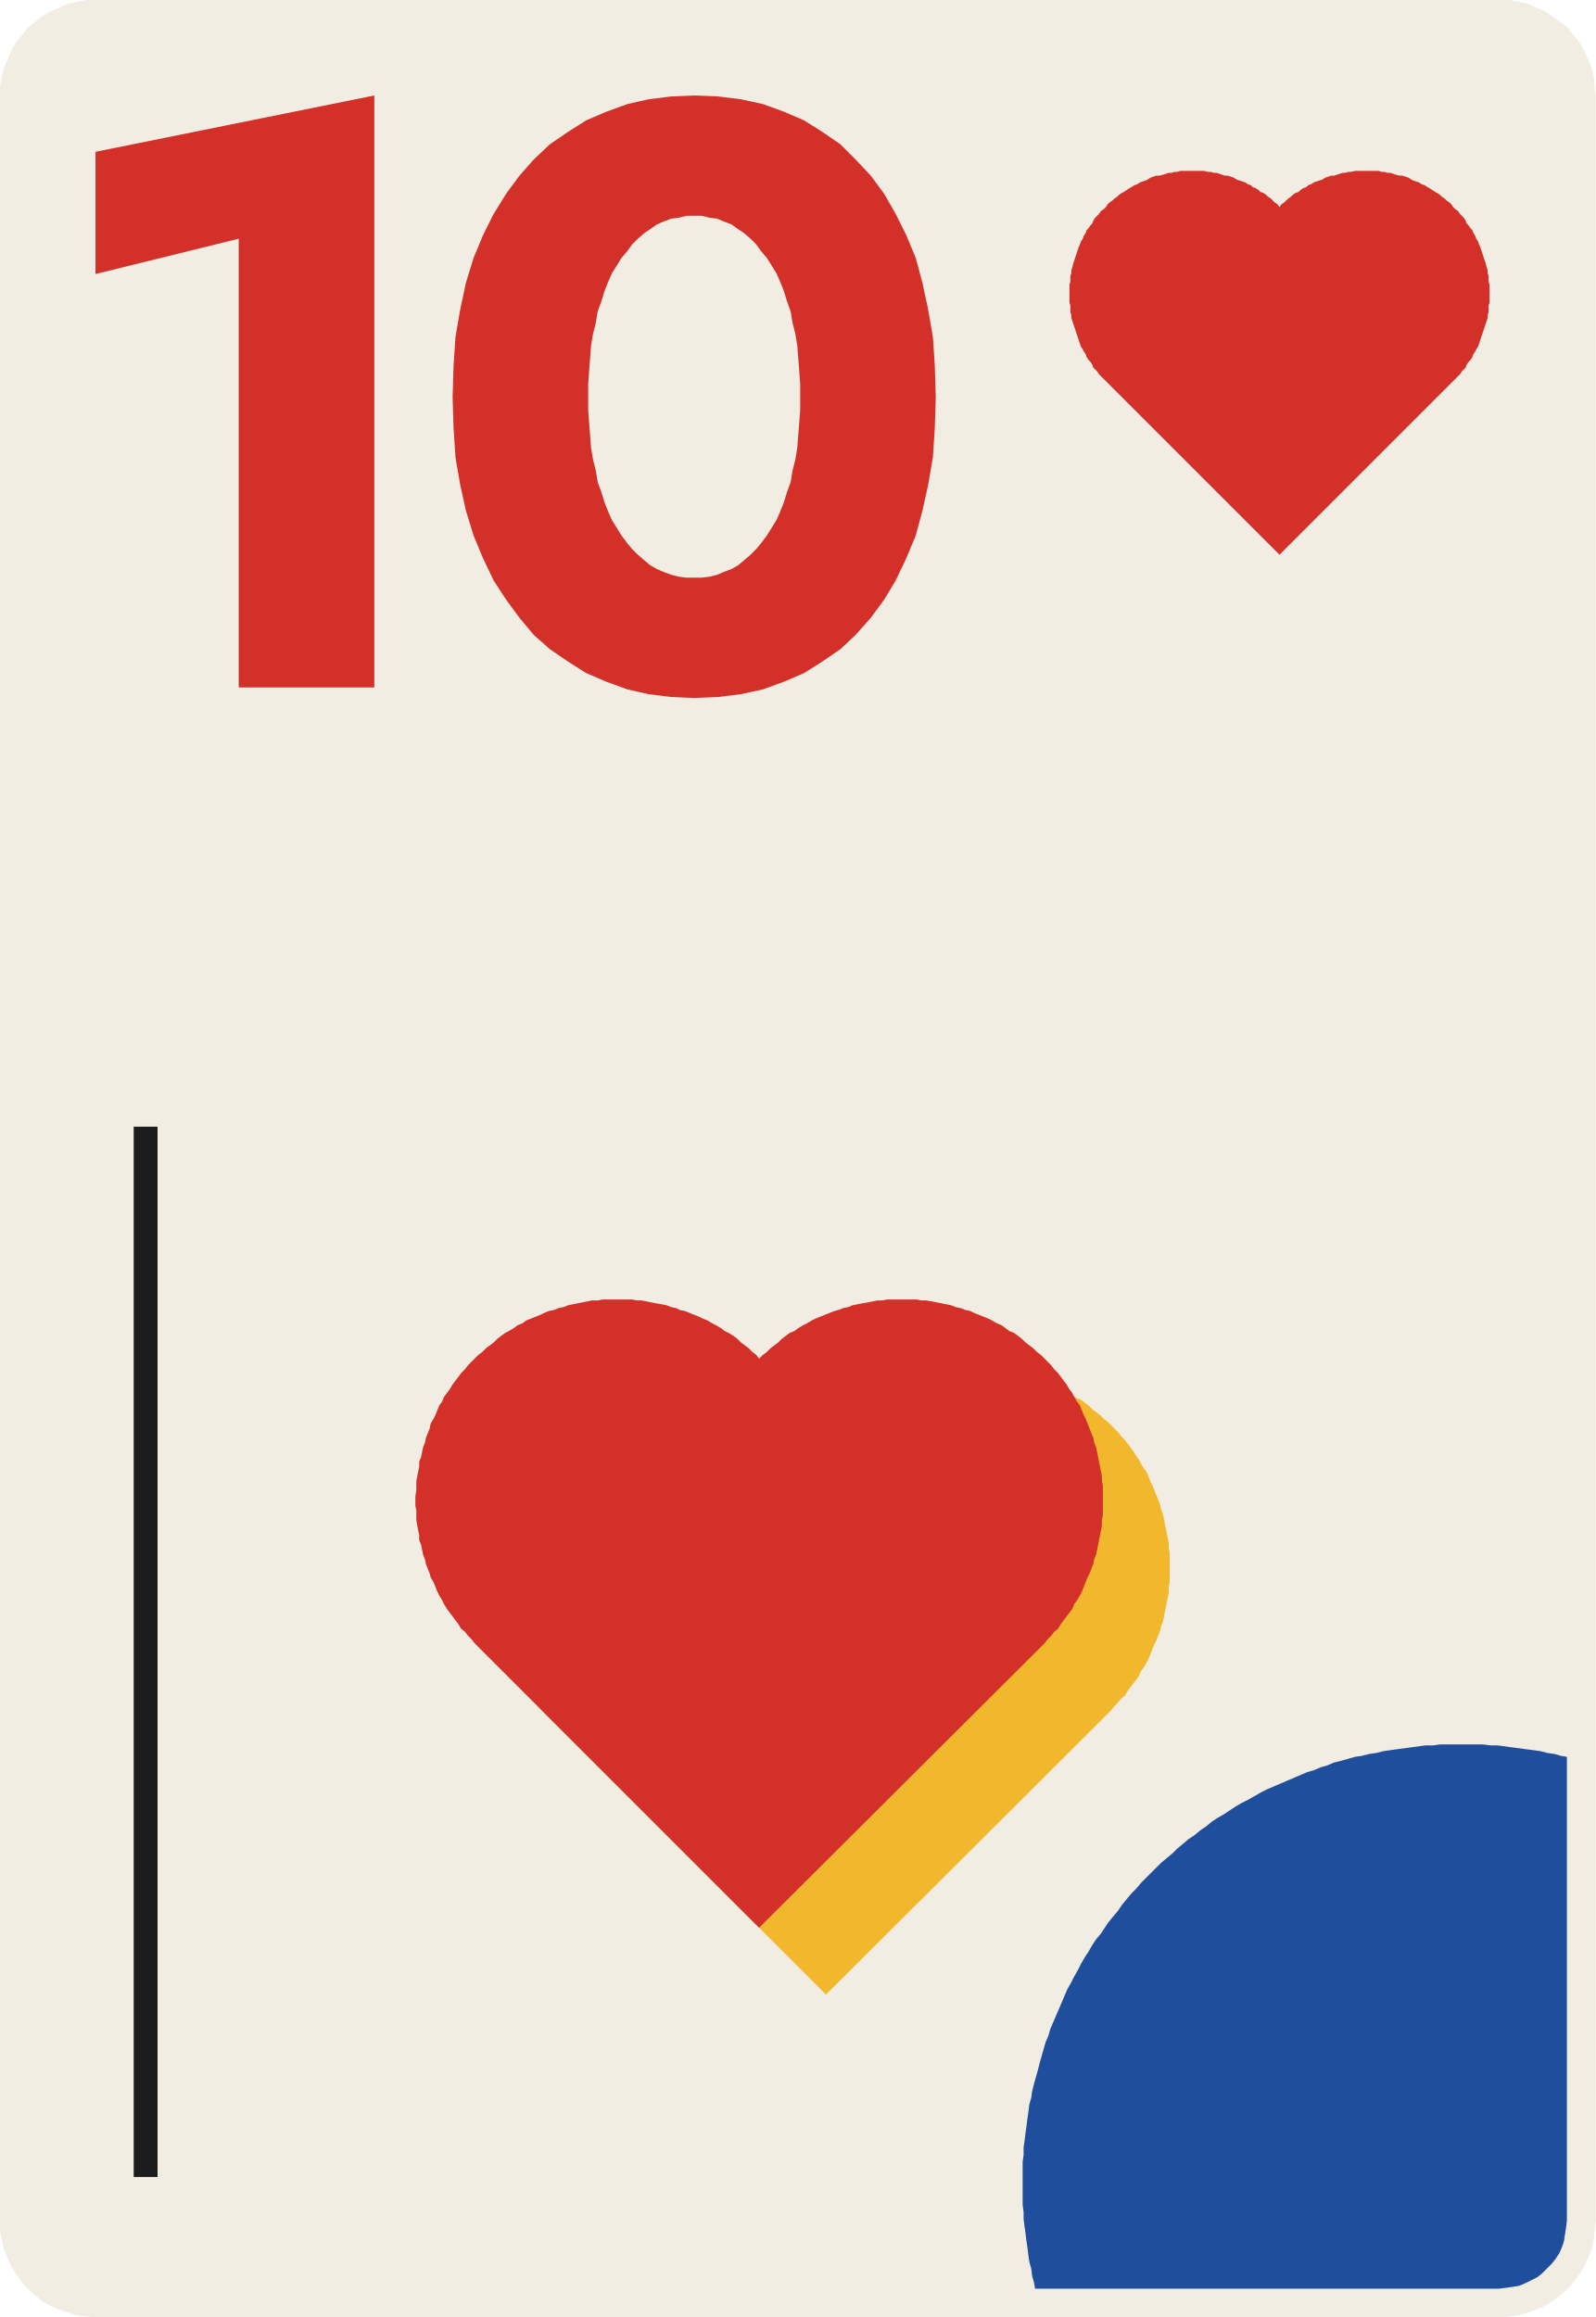
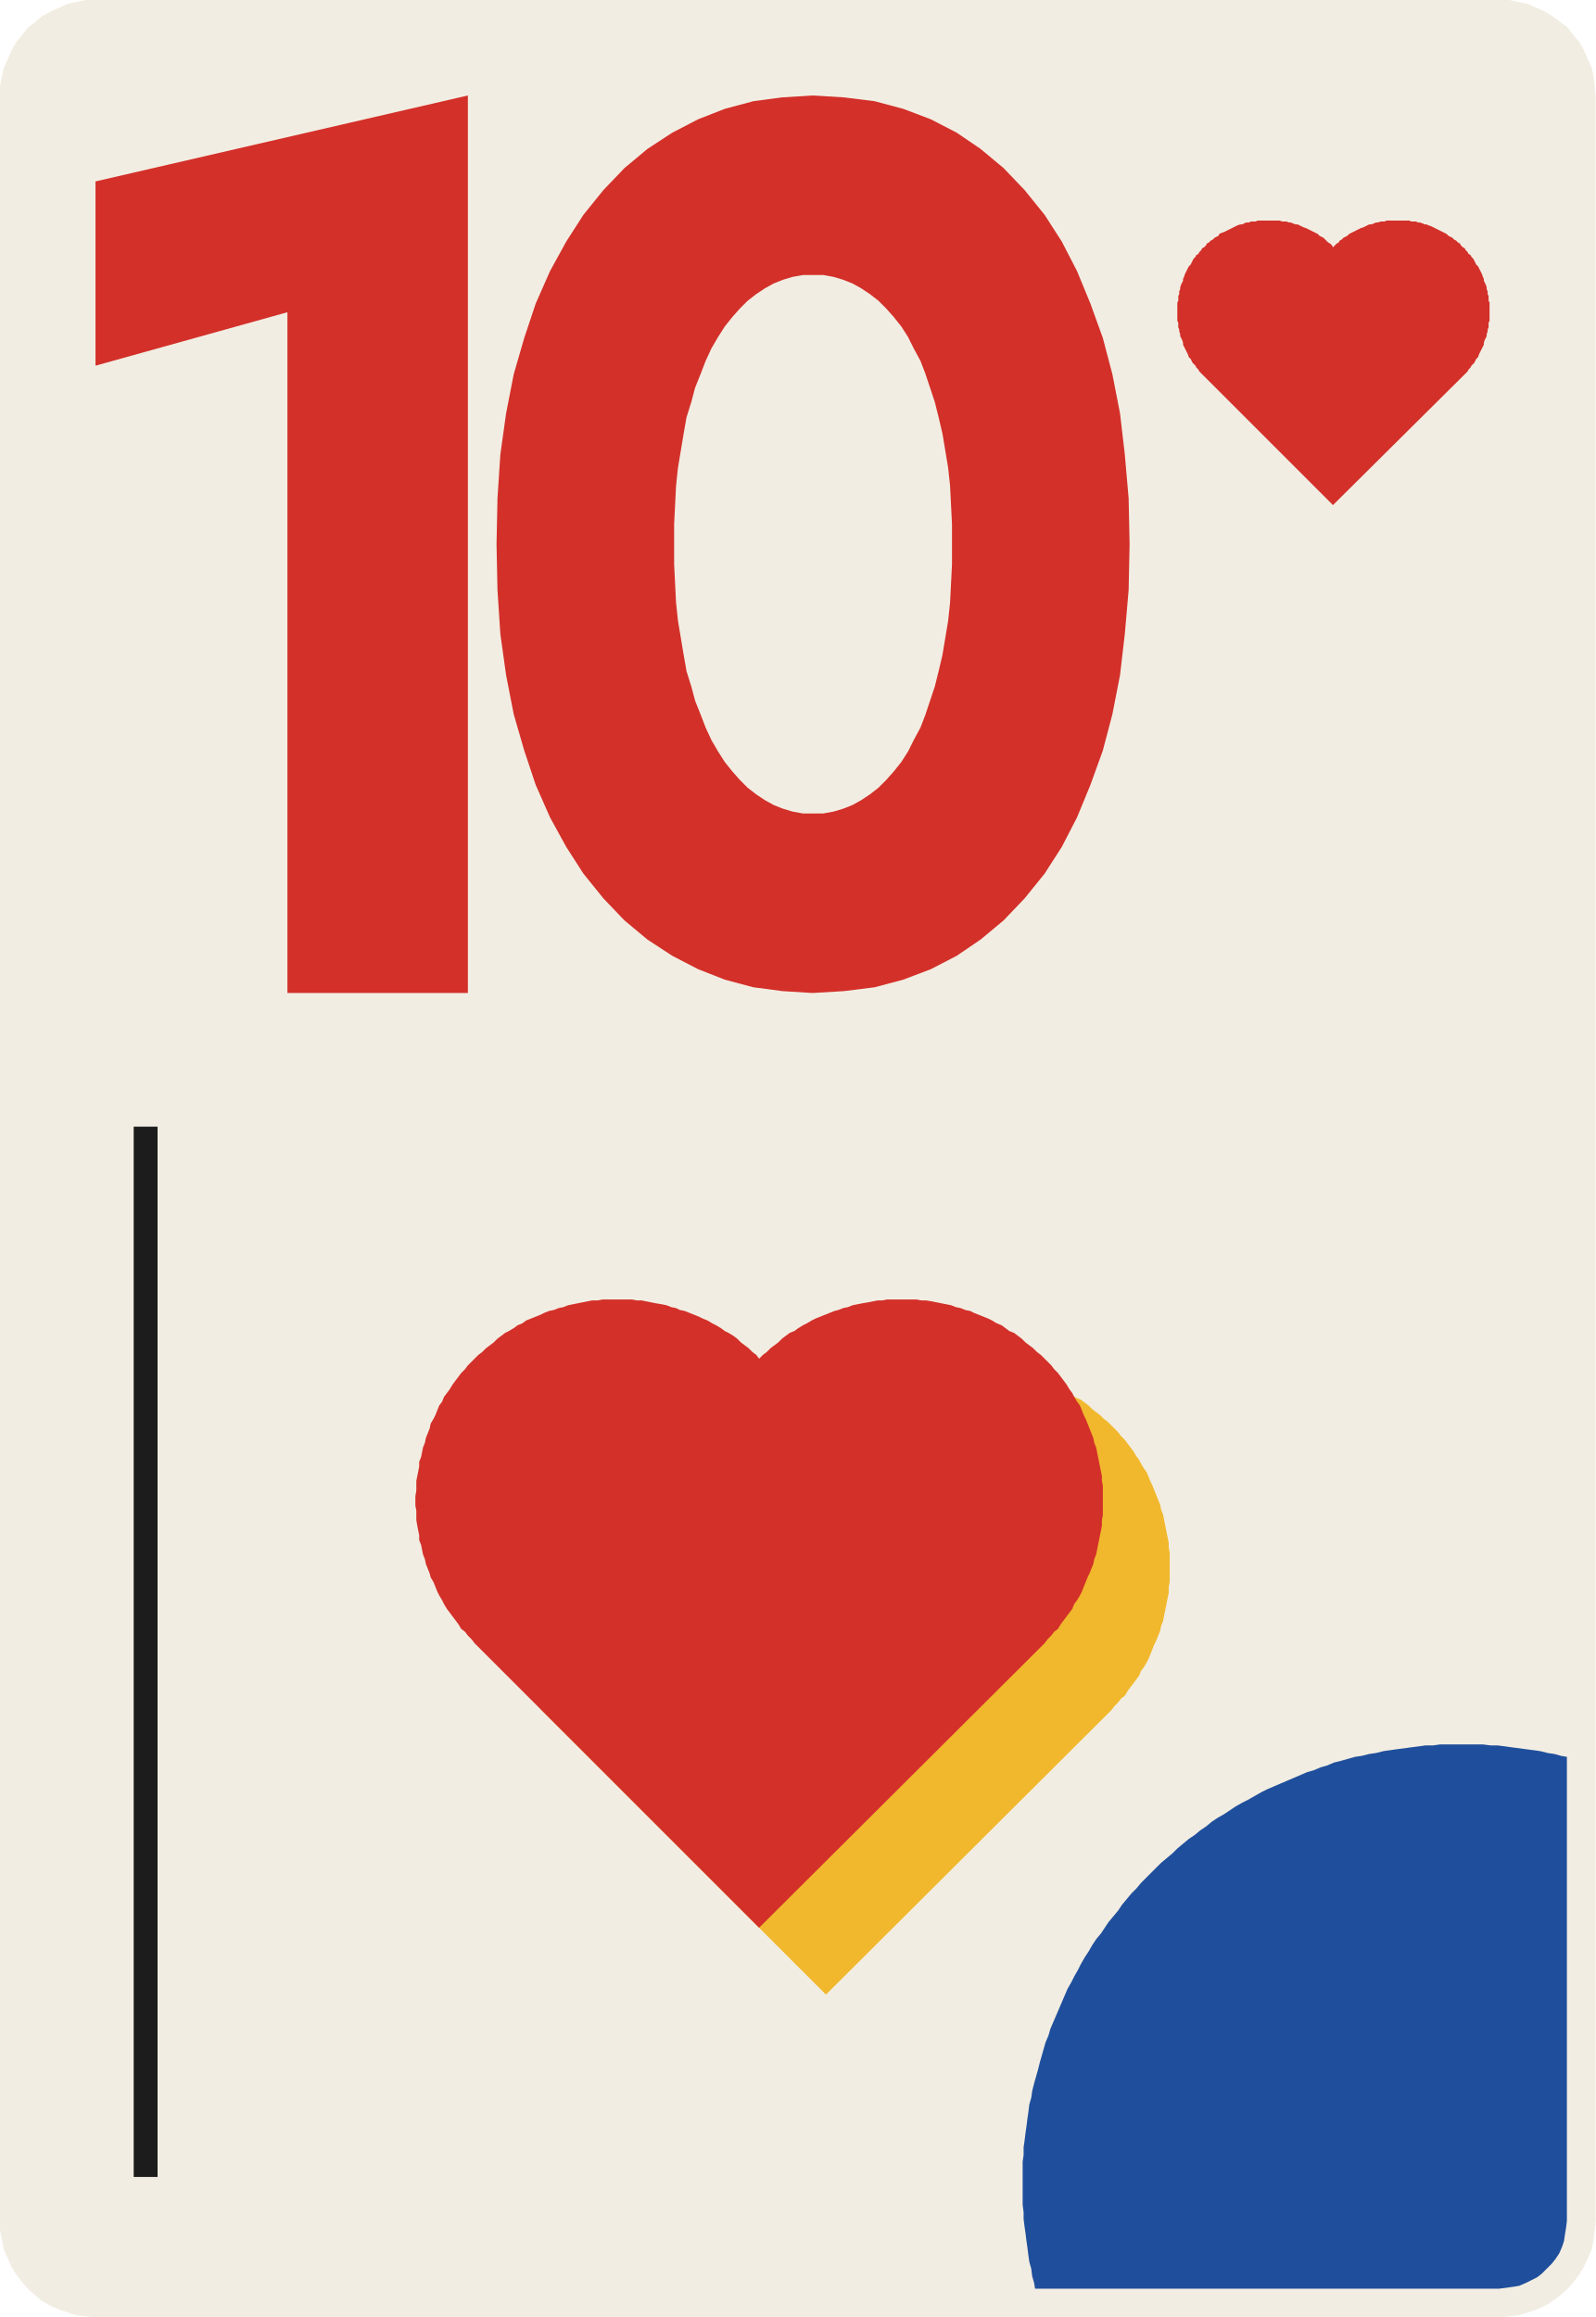
<svg xmlns="http://www.w3.org/2000/svg" width="16pt" height="23.237pt" viewBox="0 0 167.087 242.667">
  <path fill="#f2ede2" fill-rule="evenodd" d="M167.1 10.0 167.0 9.0 166.9 8.0 166.7 7.1 166.3 6.2 165.9 5.3 165.4 4.4 164.8 3.7 164.2 2.9 163.4 2.3 162.6 1.7 161.8 1.2 160.9 0.8 160.0 0.4 159.0 0.2 158.1 0.0 157.1 0.0 10.0 0.0 9.0 0.0 8.0 0.2 7.1 0.4 6.2 0.8 5.3 1.2 4.4 1.7 3.7 2.3 2.9 2.9 2.3 3.7 1.7 4.4 1.2 5.3 0.8 6.2 0.4 7.1 0.2 8.0 0.0 9.0 0.0 10.0 0.0 232.7 0.0 233.6 0.2 234.6 0.4 235.6 0.8 236.5 1.2 237.4 1.7 238.2 2.3 239.0 2.9 239.7 3.7 240.4 4.4 241.0 5.3 241.5 6.2 241.9 7.1 242.2 8.0 242.5 9.0 242.6 10.0 242.7 157.1 242.7 158.1 242.6 159.0 242.5 160.0 242.2 160.9 241.9 161.8 241.5 162.6 241.0 163.4 240.4 164.2 239.7 164.8 239.0 165.4 238.2 165.9 237.4 166.3 236.5 166.7 235.6 166.9 234.6 167.0 233.6 167.1 232.7Z" />
  <path fill="#1f4f9c" fill-rule="evenodd" d="M162.8 183.7 162.1 183.6 161.3 183.4 160.6 183.3 159.8 183.2 159.1 183.1 158.3 183.0 157.6 182.9 156.8 182.8 156.1 182.8 155.3 182.7 154.6 182.7 153.8 182.7 153.1 182.7 152.3 182.7 151.6 182.7 150.8 182.7 150.1 182.8 149.3 182.8 148.6 182.9 147.8 183.0 147.1 183.1 146.3 183.2 145.6 183.3 144.9 183.4 144.1 183.6 143.4 183.7 142.6 183.9 141.9 184.0 141.2 184.2 140.5 184.4 139.7 184.6 139.0 184.9 138.3 185.1 137.6 185.4 136.9 185.6 136.2 185.9 135.5 186.2 134.8 186.5 134.1 186.8 133.4 187.1 132.7 187.4 132.1 187.7 131.4 188.1 130.7 188.5 130.1 188.8 129.4 189.2 128.8 189.6 128.2 190.0 127.5 190.4 126.9 190.8 126.3 191.3 125.7 191.7 125.1 192.2 124.5 192.6 123.9 193.1 123.3 193.6 122.8 194.1 122.2 194.6 121.6 195.1 121.1 195.6 120.6 196.1 120.0 196.7 119.5 197.2 119.0 197.8 118.5 198.3 118.0 198.9 117.5 199.5 117.1 200.1 116.6 200.7 116.1 201.3 115.7 201.9 115.3 202.5 114.8 203.1 114.4 203.7 114.0 204.4 113.6 205.0 113.2 205.7 112.9 206.3 112.5 207.0 112.2 207.6 111.8 208.3 111.5 209.0 111.2 209.7 110.9 210.4 110.6 211.1 110.3 211.8 110.0 212.5 109.8 213.2 109.5 213.9 109.3 214.6 109.1 215.3 108.9 216.0 108.7 216.8 108.5 217.5 108.3 218.2 108.1 219.0 108.0 219.7 107.8 220.4 107.7 221.2 107.6 221.9 107.5 222.7 107.4 223.4 107.3 224.2 107.2 224.9 107.2 225.7 107.1 226.4 107.1 227.2 107.1 227.9 107.1 228.7 107.1 229.4 107.1 230.2 107.1 230.9 107.2 231.7 107.2 232.4 107.3 233.2 107.4 233.9 107.5 234.7 107.6 235.4 107.7 236.2 107.8 236.9 108.0 237.6 108.1 238.4 108.3 239.1 108.4 239.7 157.0 239.7 157.8 239.6 158.5 239.5 159.1 239.4 159.8 239.1 160.4 238.8 161.0 238.5 161.5 238.1 162.0 237.6 162.5 237.1 162.9 236.6 163.3 236.0 163.6 235.3 163.8 234.7 163.9 234.0 164.0 233.4 164.1 232.6 164.1 184.0 163.5 183.9Z" />
  <path fill="#1c1c1c" fill-rule="evenodd" d="M16.5 118.0 16.5 228.0 14.0 228.0 14.0 118.0Z" />
  <path fill="#f1b82d" fill-rule="evenodd" d="M86.5 149.3 86.2 148.9 85.8 148.6 85.4 148.2 85.0 147.9 84.6 147.6 84.2 147.2 83.8 146.9 83.3 146.6 82.9 146.4 82.5 146.1 82.0 145.8 81.6 145.6 81.1 145.3 80.6 145.1 80.2 144.9 79.7 144.7 79.2 144.5 78.7 144.3 78.2 144.2 77.8 144.0 77.3 143.9 76.8 143.7 76.3 143.6 75.7 143.5 75.2 143.4 74.7 143.3 74.2 143.2 73.7 143.2 73.2 143.1 72.7 143.1 72.1 143.1 71.6 143.1 71.1 143.1 70.6 143.1 70.1 143.1 69.6 143.2 69.0 143.2 68.5 143.3 68.0 143.4 67.5 143.5 67.0 143.6 66.5 143.7 66.0 143.9 65.5 144.0 65.0 144.2 64.5 144.3 64.0 144.5 63.6 144.7 63.1 144.9 62.6 145.1 62.1 145.3 61.7 145.6 61.2 145.8 60.8 146.1 60.3 146.4 59.9 146.6 59.5 146.9 59.1 147.2 58.7 147.6 58.3 147.9 57.9 148.2 57.5 148.6 57.1 148.9 56.7 149.3 56.4 149.6 56.0 150.0 55.7 150.4 55.3 150.8 55.0 151.2 54.7 151.6 54.4 152.0 54.1 152.5 53.8 152.9 53.5 153.3 53.3 153.8 53.0 154.2 52.8 154.7 52.6 155.2 52.4 155.6 52.1 156.1 52.0 156.6 51.8 157.1 51.6 157.6 51.5 158.1 51.3 158.6 51.2 159.1 51.1 159.6 50.9 160.1 50.9 160.6 50.8 161.1 50.7 161.6 50.6 162.1 50.6 162.6 50.6 163.1 50.5 163.7 50.5 164.2 50.5 164.7 50.6 165.2 50.6 165.7 50.6 166.2 50.7 166.8 50.8 167.3 50.9 167.8 50.9 168.3 51.1 168.8 51.2 169.3 51.3 169.8 51.5 170.3 51.6 170.8 51.8 171.3 52.0 171.8 52.1 172.2 52.4 172.7 52.6 173.2 52.8 173.7 53.0 174.1 53.3 174.6 53.5 175.0 53.8 175.5 54.1 175.9 54.4 176.3 54.7 176.7 55.0 177.1 55.3 177.6 55.7 177.9 56.0 178.3 56.4 178.7 56.7 179.1 56.7 179.1 56.7 179.1 86.5 208.9 116.4 179.1 116.4 179.1 116.4 179.1 116.7 178.7 117.1 178.3 117.4 177.9 117.8 177.6 118.1 177.1 118.4 176.7 118.7 176.3 119.0 175.9 119.3 175.5 119.5 175.0 119.8 174.6 120.1 174.1 120.3 173.7 120.5 173.2 120.7 172.7 120.9 172.2 121.1 171.8 121.3 171.3 121.5 170.8 121.6 170.3 121.8 169.8 121.9 169.3 122.0 168.8 122.1 168.3 122.2 167.8 122.3 167.3 122.4 166.8 122.4 166.2 122.5 165.7 122.5 165.2 122.5 164.7 122.5 164.2 122.5 163.7 122.5 163.1 122.5 162.6 122.4 162.1 122.4 161.6 122.3 161.1 122.2 160.6 122.1 160.1 122.0 159.6 121.9 159.1 121.8 158.6 121.6 158.1 121.5 157.6 121.3 157.1 121.1 156.6 120.9 156.1 120.7 155.6 120.5 155.2 120.3 154.7 120.1 154.2 119.8 153.8 119.5 153.3 119.3 152.9 119.0 152.5 118.7 152.0 118.4 151.6 118.1 151.2 117.8 150.8 117.4 150.4 117.1 150.0 116.7 149.6 116.4 149.3 116.0 148.9 115.6 148.6 115.2 148.2 114.8 147.9 114.4 147.6 114.0 147.2 113.6 146.9 113.2 146.6 112.7 146.4 112.3 146.1 111.9 145.8 111.4 145.6 110.9 145.3 110.5 145.1 110.0 144.9 109.5 144.7 109.0 144.5 108.6 144.3 108.1 144.2 107.6 144.0 107.1 143.9 106.6 143.7 106.1 143.6 105.6 143.5 105.1 143.4 104.6 143.3 104.0 143.2 103.5 143.2 103.0 143.1 102.5 143.1 102.0 143.1 101.5 143.1 100.9 143.1 100.4 143.1 99.9 143.1 99.4 143.2 98.9 143.2 98.4 143.3 97.9 143.4 97.3 143.5 96.8 143.6 96.3 143.7 95.8 143.9 95.3 144.0 94.8 144.2 94.4 144.3 93.9 144.5 93.4 144.7 92.9 144.9 92.4 145.1 92.0 145.3 91.5 145.6 91.1 145.8 90.6 146.1 90.2 146.4 89.7 146.6 89.3 146.9 88.9 147.2 88.5 147.6 88.1 147.9 87.7 148.2 87.3 148.6 86.9 148.9 86.5 149.3 86.5 149.3 86.5 149.3 86.5 149.3Z" />
  <path fill="#d3302a" fill-rule="evenodd" d="M79.5 142.3 79.2 141.9 78.8 141.6 78.4 141.2 78.0 140.9 77.6 140.6 77.2 140.2 76.8 139.9 76.3 139.6 75.9 139.4 75.5 139.1 75.0 138.8 74.6 138.6 74.1 138.3 73.6 138.1 73.2 137.9 72.7 137.7 72.2 137.5 71.7 137.3 71.2 137.2 70.8 137.0 70.3 136.9 69.8 136.7 69.3 136.6 68.7 136.5 68.2 136.4 67.7 136.3 67.2 136.2 66.7 136.2 66.2 136.1 65.7 136.1 65.1 136.1 64.6 136.1 64.1 136.1 63.6 136.1 63.1 136.1 62.6 136.2 62.0 136.2 61.5 136.3 61.0 136.4 60.5 136.5 60.0 136.6 59.5 136.7 59.0 136.9 58.5 137.0 58.0 137.2 57.5 137.3 57.0 137.5 56.6 137.7 56.1 137.9 55.6 138.1 55.1 138.3 54.7 138.6 54.2 138.8 53.8 139.1 53.3 139.4 52.9 139.6 52.5 139.9 52.1 140.2 51.7 140.6 51.3 140.9 50.9 141.2 50.5 141.6 50.1 141.9 49.7 142.3 49.4 142.6 49.0 143.0 48.7 143.4 48.3 143.8 48.0 144.2 47.7 144.6 47.4 145.0 47.1 145.5 46.8 145.9 46.5 146.3 46.3 146.8 46.0 147.2 45.8 147.7 45.6 148.2 45.4 148.6 45.1 149.1 45.0 149.6 44.8 150.1 44.6 150.6 44.5 151.1 44.3 151.6 44.2 152.1 44.1 152.6 43.9 153.1 43.9 153.6 43.8 154.1 43.7 154.6 43.6 155.1 43.6 155.6 43.6 156.1 43.5 156.7 43.5 157.2 43.5 157.7 43.6 158.2 43.6 158.7 43.6 159.2 43.7 159.8 43.8 160.3 43.9 160.8 43.9 161.3 44.1 161.8 44.2 162.3 44.3 162.8 44.5 163.3 44.6 163.8 44.8 164.3 45.0 164.8 45.1 165.2 45.4 165.7 45.6 166.2 45.8 166.7 46.0 167.1 46.3 167.6 46.5 168.0 46.8 168.5 47.1 168.9 47.4 169.3 47.7 169.7 48.0 170.1 48.3 170.6 48.7 170.9 49.0 171.3 49.4 171.7 49.7 172.1 49.7 172.1 49.7 172.1 79.5 201.9 109.4 172.1 109.4 172.1 109.4 172.1 109.7 171.7 110.1 171.3 110.4 170.9 110.8 170.6 111.1 170.1 111.4 169.7 111.7 169.3 112.0 168.9 112.3 168.5 112.5 168.0 112.8 167.6 113.1 167.1 113.3 166.7 113.5 166.2 113.7 165.7 113.9 165.2 114.1 164.8 114.3 164.3 114.5 163.8 114.6 163.3 114.8 162.8 114.9 162.3 115.0 161.8 115.1 161.3 115.2 160.8 115.3 160.3 115.4 159.8 115.4 159.2 115.5 158.7 115.5 158.2 115.5 157.7 115.5 157.2 115.5 156.7 115.5 156.1 115.5 155.6 115.4 155.1 115.4 154.6 115.3 154.1 115.2 153.6 115.1 153.1 115.0 152.6 114.9 152.1 114.8 151.6 114.6 151.1 114.5 150.6 114.3 150.1 114.1 149.6 113.9 149.1 113.7 148.6 113.5 148.2 113.3 147.7 113.1 147.2 112.8 146.8 112.5 146.3 112.3 145.9 112.0 145.5 111.7 145.0 111.4 144.6 111.1 144.2 110.8 143.8 110.4 143.4 110.1 143.0 109.7 142.6 109.4 142.3 109.0 141.9 108.6 141.6 108.2 141.2 107.8 140.9 107.4 140.6 107.0 140.2 106.6 139.9 106.2 139.6 105.7 139.4 105.3 139.1 104.9 138.8 104.4 138.6 103.9 138.3 103.5 138.1 103.0 137.9 102.5 137.7 102.0 137.5 101.6 137.3 101.1 137.2 100.6 137.0 100.1 136.9 99.6 136.7 99.1 136.6 98.6 136.5 98.1 136.4 97.6 136.3 97.0 136.2 96.5 136.2 96.0 136.1 95.5 136.1 95.0 136.1 94.5 136.1 93.9 136.1 93.4 136.1 92.9 136.1 92.4 136.2 91.9 136.2 91.4 136.3 90.9 136.4 90.3 136.5 89.8 136.6 89.3 136.7 88.8 136.9 88.3 137.0 87.8 137.2 87.4 137.3 86.9 137.5 86.4 137.7 85.9 137.9 85.4 138.1 85.0 138.3 84.5 138.6 84.1 138.8 83.6 139.1 83.2 139.4 82.7 139.6 82.3 139.9 81.9 140.2 81.5 140.6 81.1 140.9 80.7 141.2 80.3 141.6 79.9 141.9 79.5 142.3 79.5 142.3 79.5 142.3 79.5 142.3Z" />
-   <path fill="#d3302a" fill-rule="evenodd" d="M25.0 25.0 25.0 72.0 39.2 72.0 39.2 10.0 10.0 15.9 10.0 28.7ZM47.7 47.9 48.2 50.8 48.8 53.5 49.6 56.1 50.6 58.5 51.7 60.8 53.0 62.8 54.4 64.7 55.9 66.5 57.6 68.0 59.5 69.3 61.4 70.5 63.5 71.4 65.7 72.2 67.9 72.7 70.3 73.0 72.7 73.1 75.2 73.0 77.6 72.7 79.9 72.2 82.1 71.4 84.2 70.5 86.1 69.3 88.0 68.0 89.6 66.5 91.2 64.7 92.6 62.8 93.8 60.8 94.9 58.5 95.9 56.1 96.6 53.5 97.2 50.8 97.7 47.9 97.9 44.8 98.0 41.6 97.9 38.3 97.7 35.3 97.2 32.4 96.6 29.6 95.9 27.0 94.9 24.6 93.8 22.4 92.6 20.3 91.2 18.4 89.6 16.7 88.0 15.1 86.1 13.8 84.2 12.6 82.1 11.7 79.9 10.9 77.6 10.4 75.2 10.1 72.7 10.0 70.3 10.1 67.9 10.4 65.7 10.9 63.5 11.7 61.4 12.6 59.5 13.8 57.6 15.1 55.9 16.7 54.4 18.4 53.0 20.3 51.7 22.4 50.6 24.6 49.6 27.0 48.8 29.6 48.2 32.4 47.7 35.3 47.5 38.3 47.4 41.6 47.5 44.8ZM61.7 38.8 61.8 37.5 61.9 36.2 62.1 35.0 62.4 33.8 62.6 32.6 63.0 31.5 63.3 30.5 63.7 29.5 64.1 28.6 64.6 27.8 65.1 27.0 65.7 26.3 66.2 25.6 66.8 25.0 67.5 24.4 68.1 24.0 68.8 23.5 69.5 23.2 70.3 22.9 71.1 22.8 71.9 22.6 72.7 22.6 73.5 22.6 74.3 22.8 75.1 22.9 75.8 23.2 76.6 23.5 77.3 24.0 77.9 24.4 78.6 25.0 79.2 25.6 79.7 26.3 80.3 27.0 80.8 27.8 81.3 28.6 81.7 29.5 82.1 30.5 82.4 31.5 82.8 32.6 83.0 33.8 83.3 35.0 83.5 36.2 83.6 37.5 83.7 38.8 83.8 40.2 83.8 41.6 83.8 43.0 83.7 44.3 83.6 45.6 83.5 46.9 83.3 48.1 83.0 49.3 82.8 50.5 82.4 51.6 82.1 52.6 81.7 53.6 81.3 54.5 80.8 55.3 80.3 56.1 79.7 56.9 79.2 57.5 78.6 58.1 77.9 58.7 77.3 59.2 76.6 59.6 75.8 59.9 75.1 60.2 74.3 60.4 73.5 60.5 72.7 60.5 71.9 60.5 71.1 60.4 70.3 60.2 69.5 59.9 68.8 59.6 68.1 59.2 67.5 58.7 66.8 58.1 66.2 57.5 65.7 56.9 65.1 56.1 64.6 55.3 64.1 54.5 63.7 53.6 63.3 52.6 63.0 51.6 62.6 50.5 62.4 49.3 62.1 48.1 61.9 46.9 61.8 45.6 61.7 44.3 61.6 43.0 61.6 41.6 61.6 40.2Z" />
-   <path fill="#d3302a" fill-rule="evenodd" d="M134.0 21.7 133.8 21.4 133.5 21.2 133.3 21.0 133.1 20.8 132.8 20.6 132.6 20.4 132.3 20.2 132.0 20.1 131.8 19.9 131.5 19.7 131.2 19.6 131.0 19.4 130.7 19.3 130.4 19.1 130.1 19.0 129.8 18.9 129.5 18.8 129.2 18.6 128.9 18.5 128.6 18.4 128.3 18.4 128.0 18.3 127.7 18.2 127.4 18.1 127.1 18.1 126.8 18.0 126.5 18.0 126.1 17.9 125.8 17.9 125.5 17.9 125.2 17.9 124.9 17.9 124.6 17.9 124.3 17.9 123.9 17.9 123.6 17.9 123.3 18.0 123.0 18.0 122.7 18.1 122.4 18.1 122.1 18.2 121.8 18.3 121.4 18.4 121.1 18.4 120.8 18.5 120.5 18.6 120.2 18.8 120.0 18.9 119.7 19.0 119.4 19.1 119.1 19.3 118.8 19.4 118.5 19.6 118.3 19.7 118.0 19.9 117.7 20.1 117.5 20.2 117.2 20.4 117.0 20.6 116.7 20.8 116.5 21.0 116.2 21.2 116.0 21.4 115.8 21.7 115.6 21.9 115.3 22.1 115.1 22.4 114.9 22.6 114.7 22.8 114.5 23.1 114.4 23.4 114.2 23.6 114.0 23.9 113.8 24.1 113.7 24.4 113.5 24.7 113.4 25.0 113.2 25.3 113.1 25.6 113.0 25.8 112.9 26.1 112.8 26.4 112.7 26.7 112.6 27.0 112.5 27.3 112.4 27.6 112.3 28.0 112.2 28.3 112.2 28.6 112.1 28.9 112.1 29.2 112.1 29.5 112.0 29.8 112.0 30.1 112.0 30.5 112.0 30.8 112.0 31.1 112.0 31.4 112.0 31.7 112.1 32.0 112.1 32.4 112.1 32.7 112.2 33.0 112.2 33.3 112.3 33.6 112.4 33.9 112.5 34.2 112.6 34.5 112.7 34.8 112.8 35.1 112.9 35.4 113.0 35.7 113.1 36.0 113.2 36.3 113.4 36.6 113.5 36.8 113.7 37.1 113.8 37.4 114.0 37.7 114.2 37.9 114.4 38.2 114.5 38.5 114.7 38.7 114.9 38.9 115.1 39.2 115.3 39.4 115.6 39.7 115.8 39.9 115.8 39.9 115.8 39.9 134.0 58.1 152.2 39.9 152.2 39.9 152.2 39.9 152.4 39.7 152.7 39.4 152.9 39.2 153.1 38.9 153.3 38.7 153.5 38.5 153.6 38.2 153.8 37.9 154.0 37.7 154.2 37.4 154.3 37.1 154.5 36.8 154.6 36.6 154.8 36.3 154.9 36.0 155.0 35.7 155.1 35.4 155.2 35.1 155.3 34.8 155.4 34.5 155.5 34.2 155.6 33.9 155.7 33.6 155.8 33.3 155.8 33.0 155.9 32.7 155.9 32.4 155.9 32.0 156.0 31.7 156.0 31.4 156.0 31.1 156.0 30.8 156.0 30.5 156.0 30.1 156.0 29.8 155.9 29.5 155.9 29.2 155.9 28.9 155.8 28.6 155.8 28.3 155.7 28.0 155.6 27.6 155.5 27.3 155.4 27.0 155.3 26.7 155.2 26.4 155.1 26.1 155.0 25.8 154.9 25.6 154.8 25.3 154.6 25.0 154.5 24.7 154.3 24.4 154.2 24.1 154.0 23.9 153.8 23.6 153.6 23.4 153.5 23.1 153.3 22.8 153.1 22.6 152.9 22.4 152.7 22.1 152.4 21.9 152.2 21.7 152.0 21.4 151.8 21.2 151.5 21.0 151.3 20.8 151.0 20.6 150.8 20.4 150.5 20.2 150.3 20.1 150.0 19.9 149.7 19.7 149.5 19.6 149.2 19.4 148.9 19.3 148.6 19.1 148.3 19.0 148.0 18.9 147.8 18.8 147.5 18.6 147.2 18.5 146.9 18.4 146.6 18.4 146.2 18.3 145.9 18.2 145.6 18.1 145.3 18.1 145.0 18.0 144.7 18.0 144.4 17.9 144.1 17.9 143.7 17.9 143.4 17.9 143.1 17.9 142.8 17.9 142.5 17.9 142.2 17.9 141.9 17.9 141.5 18.0 141.2 18.0 140.9 18.1 140.6 18.1 140.3 18.2 140.0 18.3 139.7 18.4 139.4 18.4 139.1 18.5 138.8 18.6 138.5 18.8 138.2 18.9 137.9 19.0 137.6 19.1 137.3 19.3 137.0 19.4 136.8 19.6 136.5 19.7 136.2 19.9 136.0 20.1 135.7 20.2 135.4 20.4 135.2 20.6 134.9 20.8 134.7 21.0 134.5 21.2 134.2 21.4 134.0 21.7 134.0 21.7 134.0 21.7 134.0 21.7Z" />
+   <path fill="#d3302a" fill-rule="evenodd" d="M30.1 32.7 30.1 104.0 49.0 104.0 49.0 10.0 10.0 19.0 10.0 38.3ZM52.4 66.4 53.0 70.7 53.8 74.8 54.9 78.6 56.1 82.2 57.6 85.6 59.3 88.7 61.1 91.5 63.2 94.1 65.4 96.4 67.8 98.4 70.4 100.1 73.1 101.5 75.9 102.6 78.9 103.4 81.9 103.8 85.1 104.0 88.4 103.8 91.6 103.4 94.6 102.6 97.5 101.5 100.2 100.1 102.7 98.4 105.1 96.4 107.3 94.1 109.4 91.5 111.2 88.7 112.8 85.6 114.2 82.2 115.5 78.6 116.5 74.8 117.3 70.7 117.8 66.4 118.2 61.8 118.3 57.0 118.2 52.2 117.8 47.6 117.3 43.3 116.5 39.2 115.5 35.4 114.2 31.8 112.8 28.4 111.2 25.3 109.4 22.5 107.3 19.9 105.1 17.6 102.7 15.6 100.2 13.9 97.5 12.5 94.6 11.4 91.6 10.6 88.4 10.2 85.1 10.0 81.9 10.2 78.9 10.6 75.9 11.4 73.1 12.5 70.4 13.9 67.8 15.6 65.4 17.6 63.2 19.9 61.1 22.5 59.3 25.3 57.6 28.4 56.1 31.8 54.9 35.4 53.8 39.2 53.0 43.3 52.4 47.6 52.1 52.2 52.0 57.0 52.1 61.8ZM70.7 52.9 70.8 50.9 71.0 49.0 71.3 47.2 71.6 45.4 71.9 43.7 72.4 42.1 72.8 40.6 73.4 39.1 73.9 37.8 74.5 36.5 75.2 35.3 75.9 34.2 76.7 33.2 77.5 32.3 78.3 31.5 79.2 30.8 80.1 30.2 81.0 29.7 82.0 29.3 83.0 29.0 84.1 28.8 85.1 28.8 86.2 28.8 87.3 29.0 88.3 29.3 89.3 29.7 90.2 30.2 91.1 30.8 92.0 31.5 92.8 32.3 93.6 33.2 94.4 34.2 95.1 35.3 95.7 36.5 96.4 37.8 96.9 39.1 97.4 40.6 97.9 42.1 98.3 43.7 98.7 45.4 99.0 47.2 99.3 49.0 99.5 50.9 99.6 52.9 99.7 54.9 99.7 57.0 99.7 59.1 99.6 61.1 99.5 63.1 99.3 65.0 99.0 66.8 98.7 68.6 98.3 70.3 97.9 71.9 97.4 73.4 96.9 74.9 96.4 76.2 95.7 77.5 95.1 78.7 94.4 79.8 93.6 80.8 92.8 81.7 92.0 82.5 91.1 83.2 90.2 83.8 89.3 84.3 88.3 84.7 87.3 85.0 86.2 85.2 85.1 85.2 84.1 85.2 83.0 85.0 82.0 84.7 81.0 84.3 80.1 83.8 79.2 83.2 78.3 82.5 77.5 81.7 76.7 80.8 75.9 79.8 75.2 78.7 74.5 77.5 73.9 76.2 73.4 74.9 72.8 73.4 72.4 71.9 71.9 70.3 71.6 68.6 71.3 66.8 71.0 65.0 70.8 63.1 70.7 61.1 70.6 59.1 70.6 57.0 70.6 54.9Z" />
+   <path fill="#d3302a" fill-rule="evenodd" d="M139.6 25.9 139.5 25.7 139.3 25.5 139.1 25.4 138.9 25.2 138.8 25.1 138.6 24.9 138.4 24.8 138.2 24.7 138.0 24.5 137.8 24.4 137.6 24.3 137.4 24.2 137.2 24.1 137.0 24.0 136.8 23.9 136.5 23.8 136.3 23.7 136.1 23.6 135.9 23.5 135.7 23.5 135.4 23.4 135.2 23.3 135.0 23.3 134.7 23.2 134.5 23.2 134.3 23.2 134.0 23.1 133.8 23.1 133.6 23.1 133.3 23.1 133.1 23.1 132.9 23.1 132.6 23.1 132.4 23.1 132.2 23.1 131.9 23.1 131.7 23.1 131.5 23.2 131.2 23.2 131.0 23.2 130.8 23.3 130.5 23.3 130.3 23.4 130.1 23.5 129.9 23.5 129.6 23.6 129.4 23.7 129.2 23.8 129.0 23.9 128.8 24.0 128.6 24.1 128.4 24.2 128.2 24.3 127.9 24.4 127.7 24.5 127.6 24.7 127.4 24.8 127.2 24.9 127.0 25.1 126.8 25.2 126.6 25.4 126.4 25.5 126.3 25.7 126.1 25.9 125.9 26.0 125.8 26.2 125.6 26.4 125.5 26.6 125.3 26.7 125.2 26.9 125.0 27.1 124.9 27.3 124.8 27.5 124.7 27.7 124.5 27.9 124.4 28.1 124.3 28.3 124.2 28.5 124.1 28.7 124.0 29.0 123.9 29.2 123.9 29.4 123.8 29.6 123.7 29.8 123.6 30.1 123.6 30.3 123.5 30.5 123.5 30.8 123.4 31.0 123.4 31.2 123.4 31.5 123.3 31.7 123.3 31.9 123.3 32.2 123.3 32.4 123.3 32.6 123.3 32.9 123.3 33.1 123.3 33.3 123.3 33.6 123.4 33.8 123.4 34.0 123.4 34.3 123.5 34.5 123.5 34.7 123.6 35.0 123.6 35.2 123.7 35.4 123.8 35.6 123.9 35.9 123.9 36.1 124.0 36.3 124.1 36.5 124.2 36.7 124.3 36.9 124.4 37.1 124.5 37.4 124.7 37.6 124.8 37.8 124.9 38.0 125.0 38.1 125.2 38.3 125.3 38.5 125.5 38.7 125.6 38.9 125.8 39.1 125.9 39.2 126.1 39.4 126.1 39.4 126.1 39.4 139.6 52.9 153.2 39.4 153.2 39.4 153.2 39.4 153.4 39.2 153.5 39.1 153.7 38.9 153.8 38.7 154.0 38.5 154.1 38.3 154.3 38.1 154.4 38.0 154.5 37.8 154.6 37.6 154.8 37.4 154.9 37.1 155.0 36.9 155.1 36.7 155.2 36.5 155.3 36.3 155.4 36.1 155.4 35.9 155.5 35.6 155.6 35.4 155.7 35.2 155.7 35.0 155.8 34.7 155.8 34.5 155.9 34.3 155.9 34.0 155.9 33.8 156.0 33.6 156.0 33.3 156.0 33.1 156.0 32.9 156.0 32.6 156.0 32.4 156.0 32.2 156.0 31.9 156.0 31.7 155.9 31.5 155.9 31.2 155.9 31.0 155.8 30.8 155.8 30.5 155.7 30.3 155.7 30.1 155.6 29.8 155.5 29.6 155.4 29.4 155.4 29.2 155.3 29.0 155.2 28.7 155.1 28.5 155.0 28.3 154.9 28.1 154.8 27.9 154.6 27.7 154.5 27.5 154.4 27.3 154.3 27.1 154.1 26.9 154.0 26.7 153.8 26.6 153.7 26.4 153.5 26.2 153.4 26.0 153.2 25.9 153.0 25.7 152.9 25.5 152.7 25.4 152.5 25.2 152.3 25.1 152.1 24.9 151.9 24.8 151.7 24.7 151.5 24.5 151.3 24.4 151.1 24.3 150.9 24.2 150.7 24.1 150.5 24.0 150.3 23.9 150.1 23.8 149.9 23.7 149.6 23.6 149.4 23.5 149.2 23.5 149.0 23.4 148.7 23.3 148.5 23.3 148.3 23.2 148.1 23.2 147.8 23.2 147.6 23.1 147.4 23.1 147.1 23.1 146.9 23.1 146.7 23.1 146.4 23.1 146.2 23.1 146.0 23.1 145.7 23.1 145.5 23.1 145.2 23.1 145.0 23.2 144.8 23.2 144.6 23.2 144.3 23.3 144.1 23.3 143.9 23.4 143.6 23.5 143.4 23.5 143.2 23.6 143.0 23.7 142.8 23.8 142.5 23.9 142.3 24.0 142.1 24.1 141.9 24.2 141.7 24.3 141.5 24.4 141.3 24.5 141.1 24.7 140.9 24.8 140.7 24.9 140.5 25.1 140.3 25.2 140.2 25.4 140.0 25.5 139.8 25.7 139.6 25.9 139.6 25.9 139.6 25.9 139.6 25.9Z" />
</svg>
